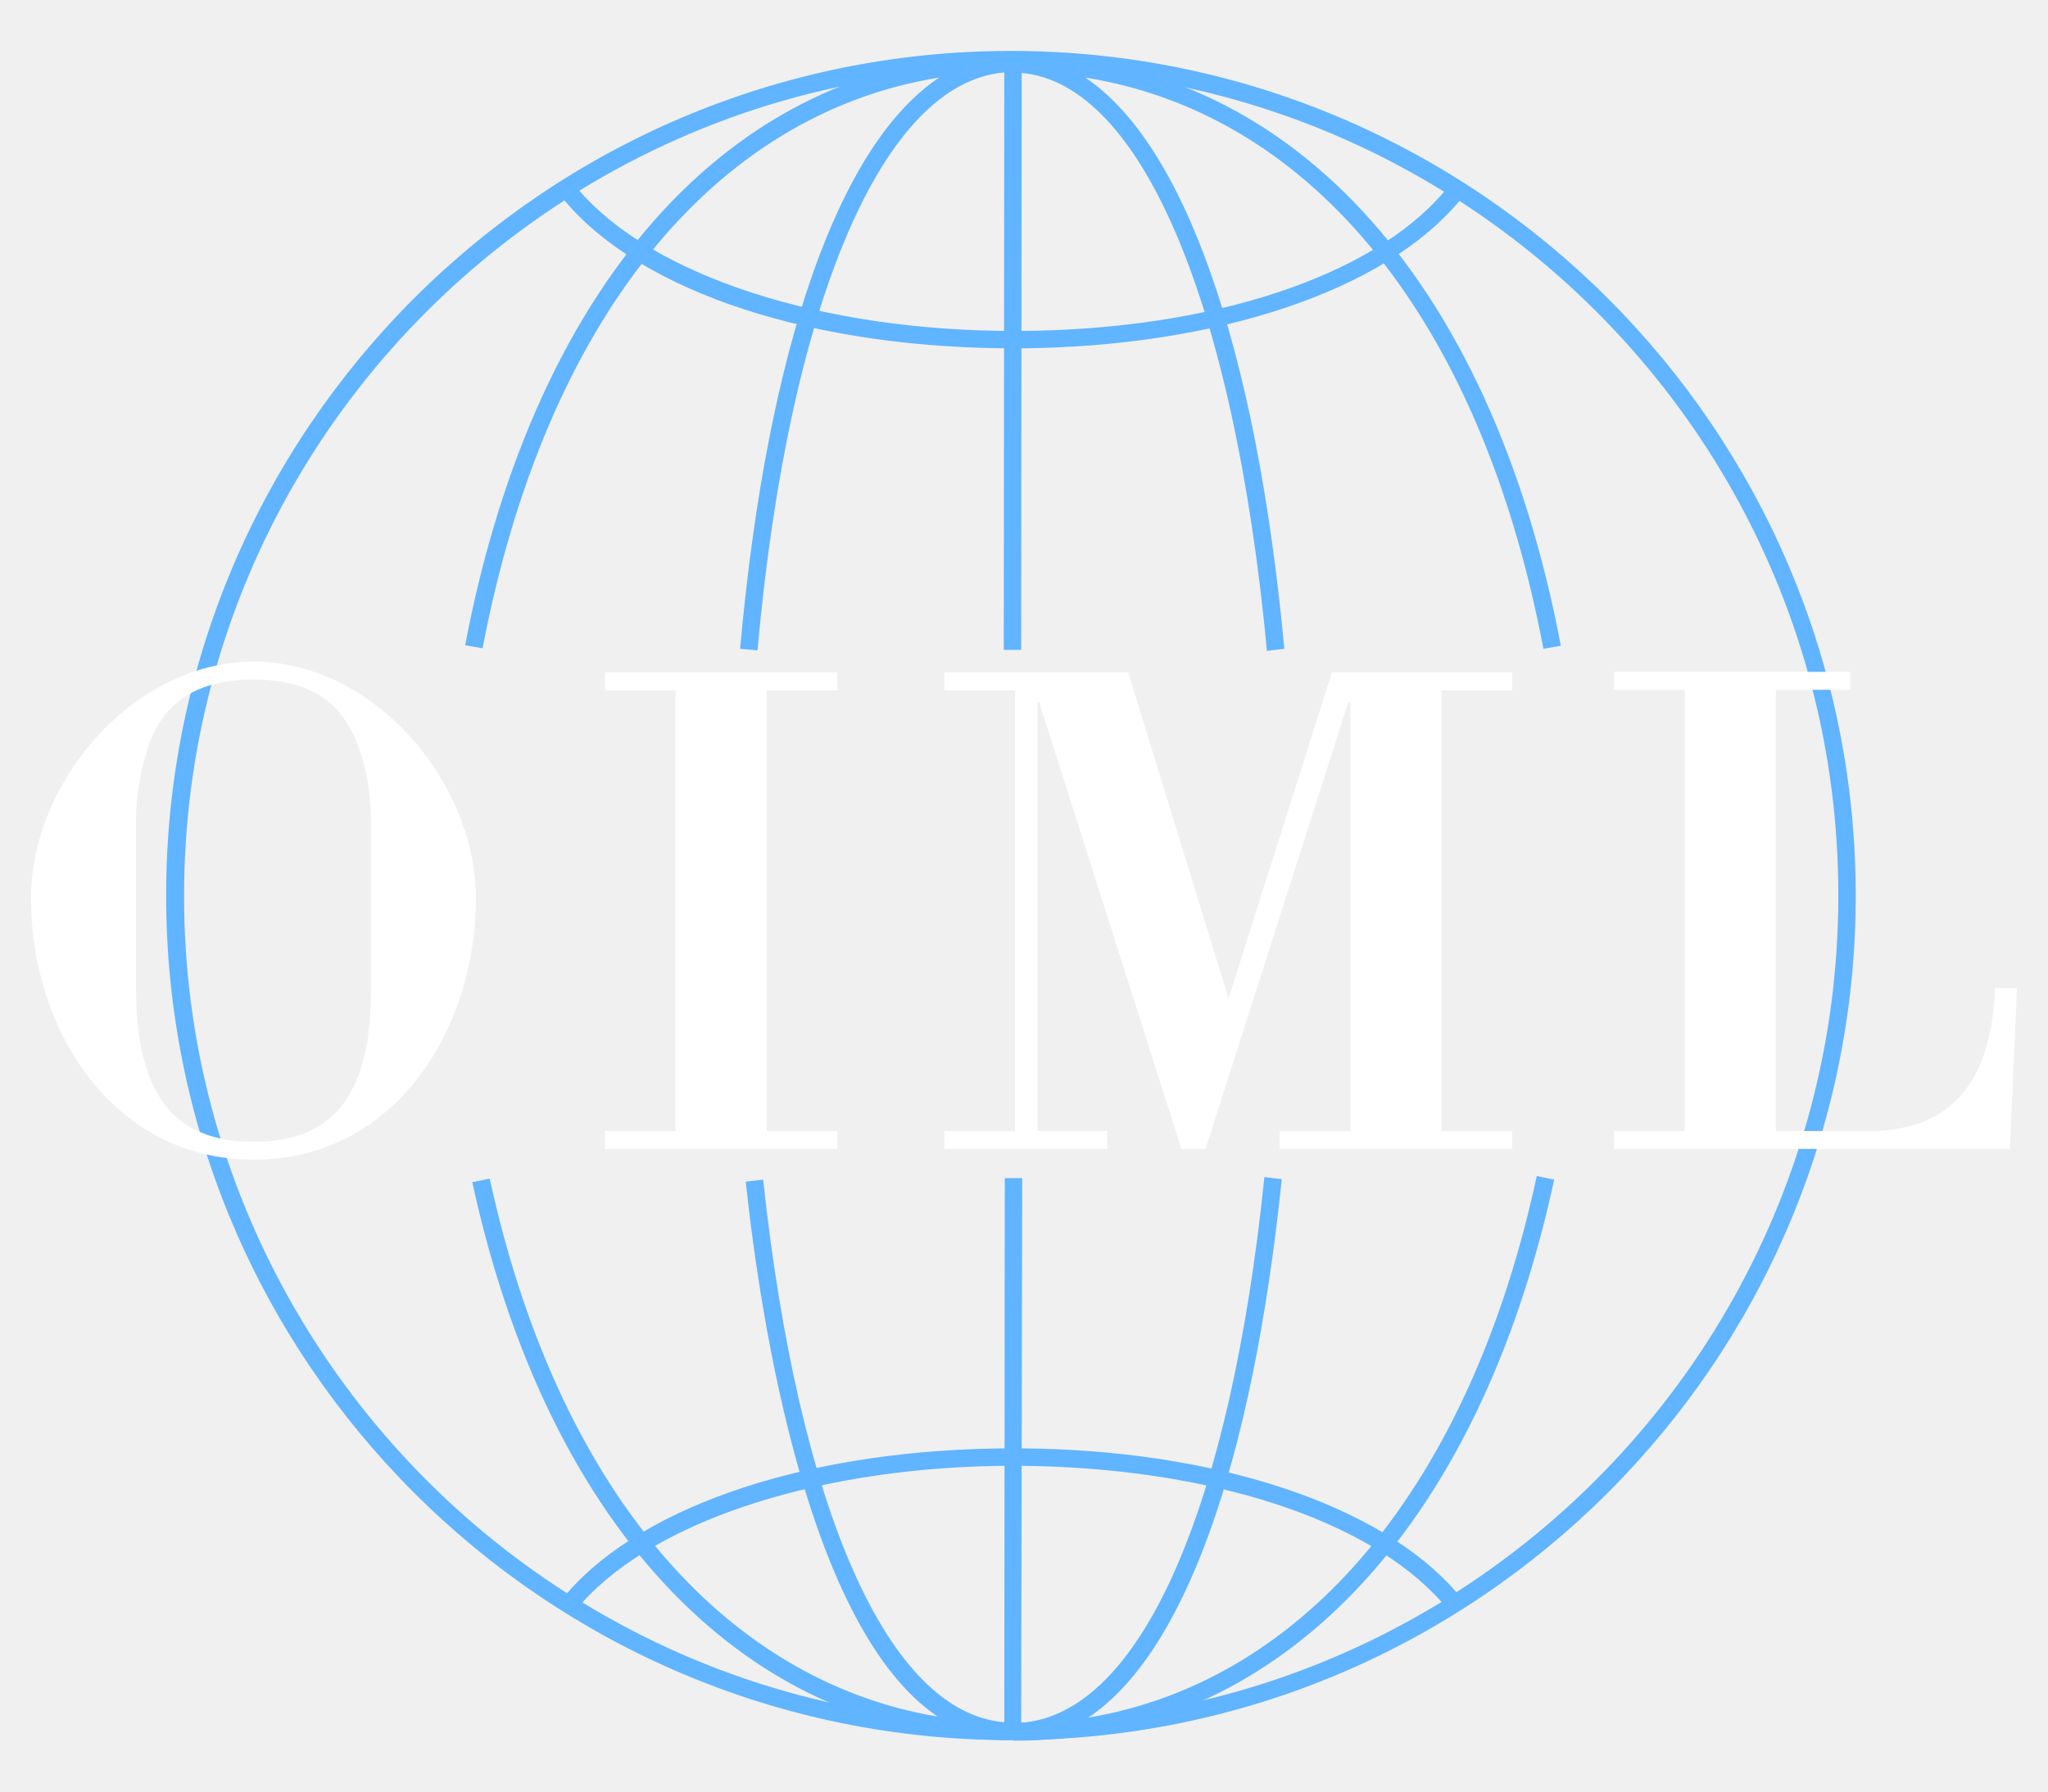
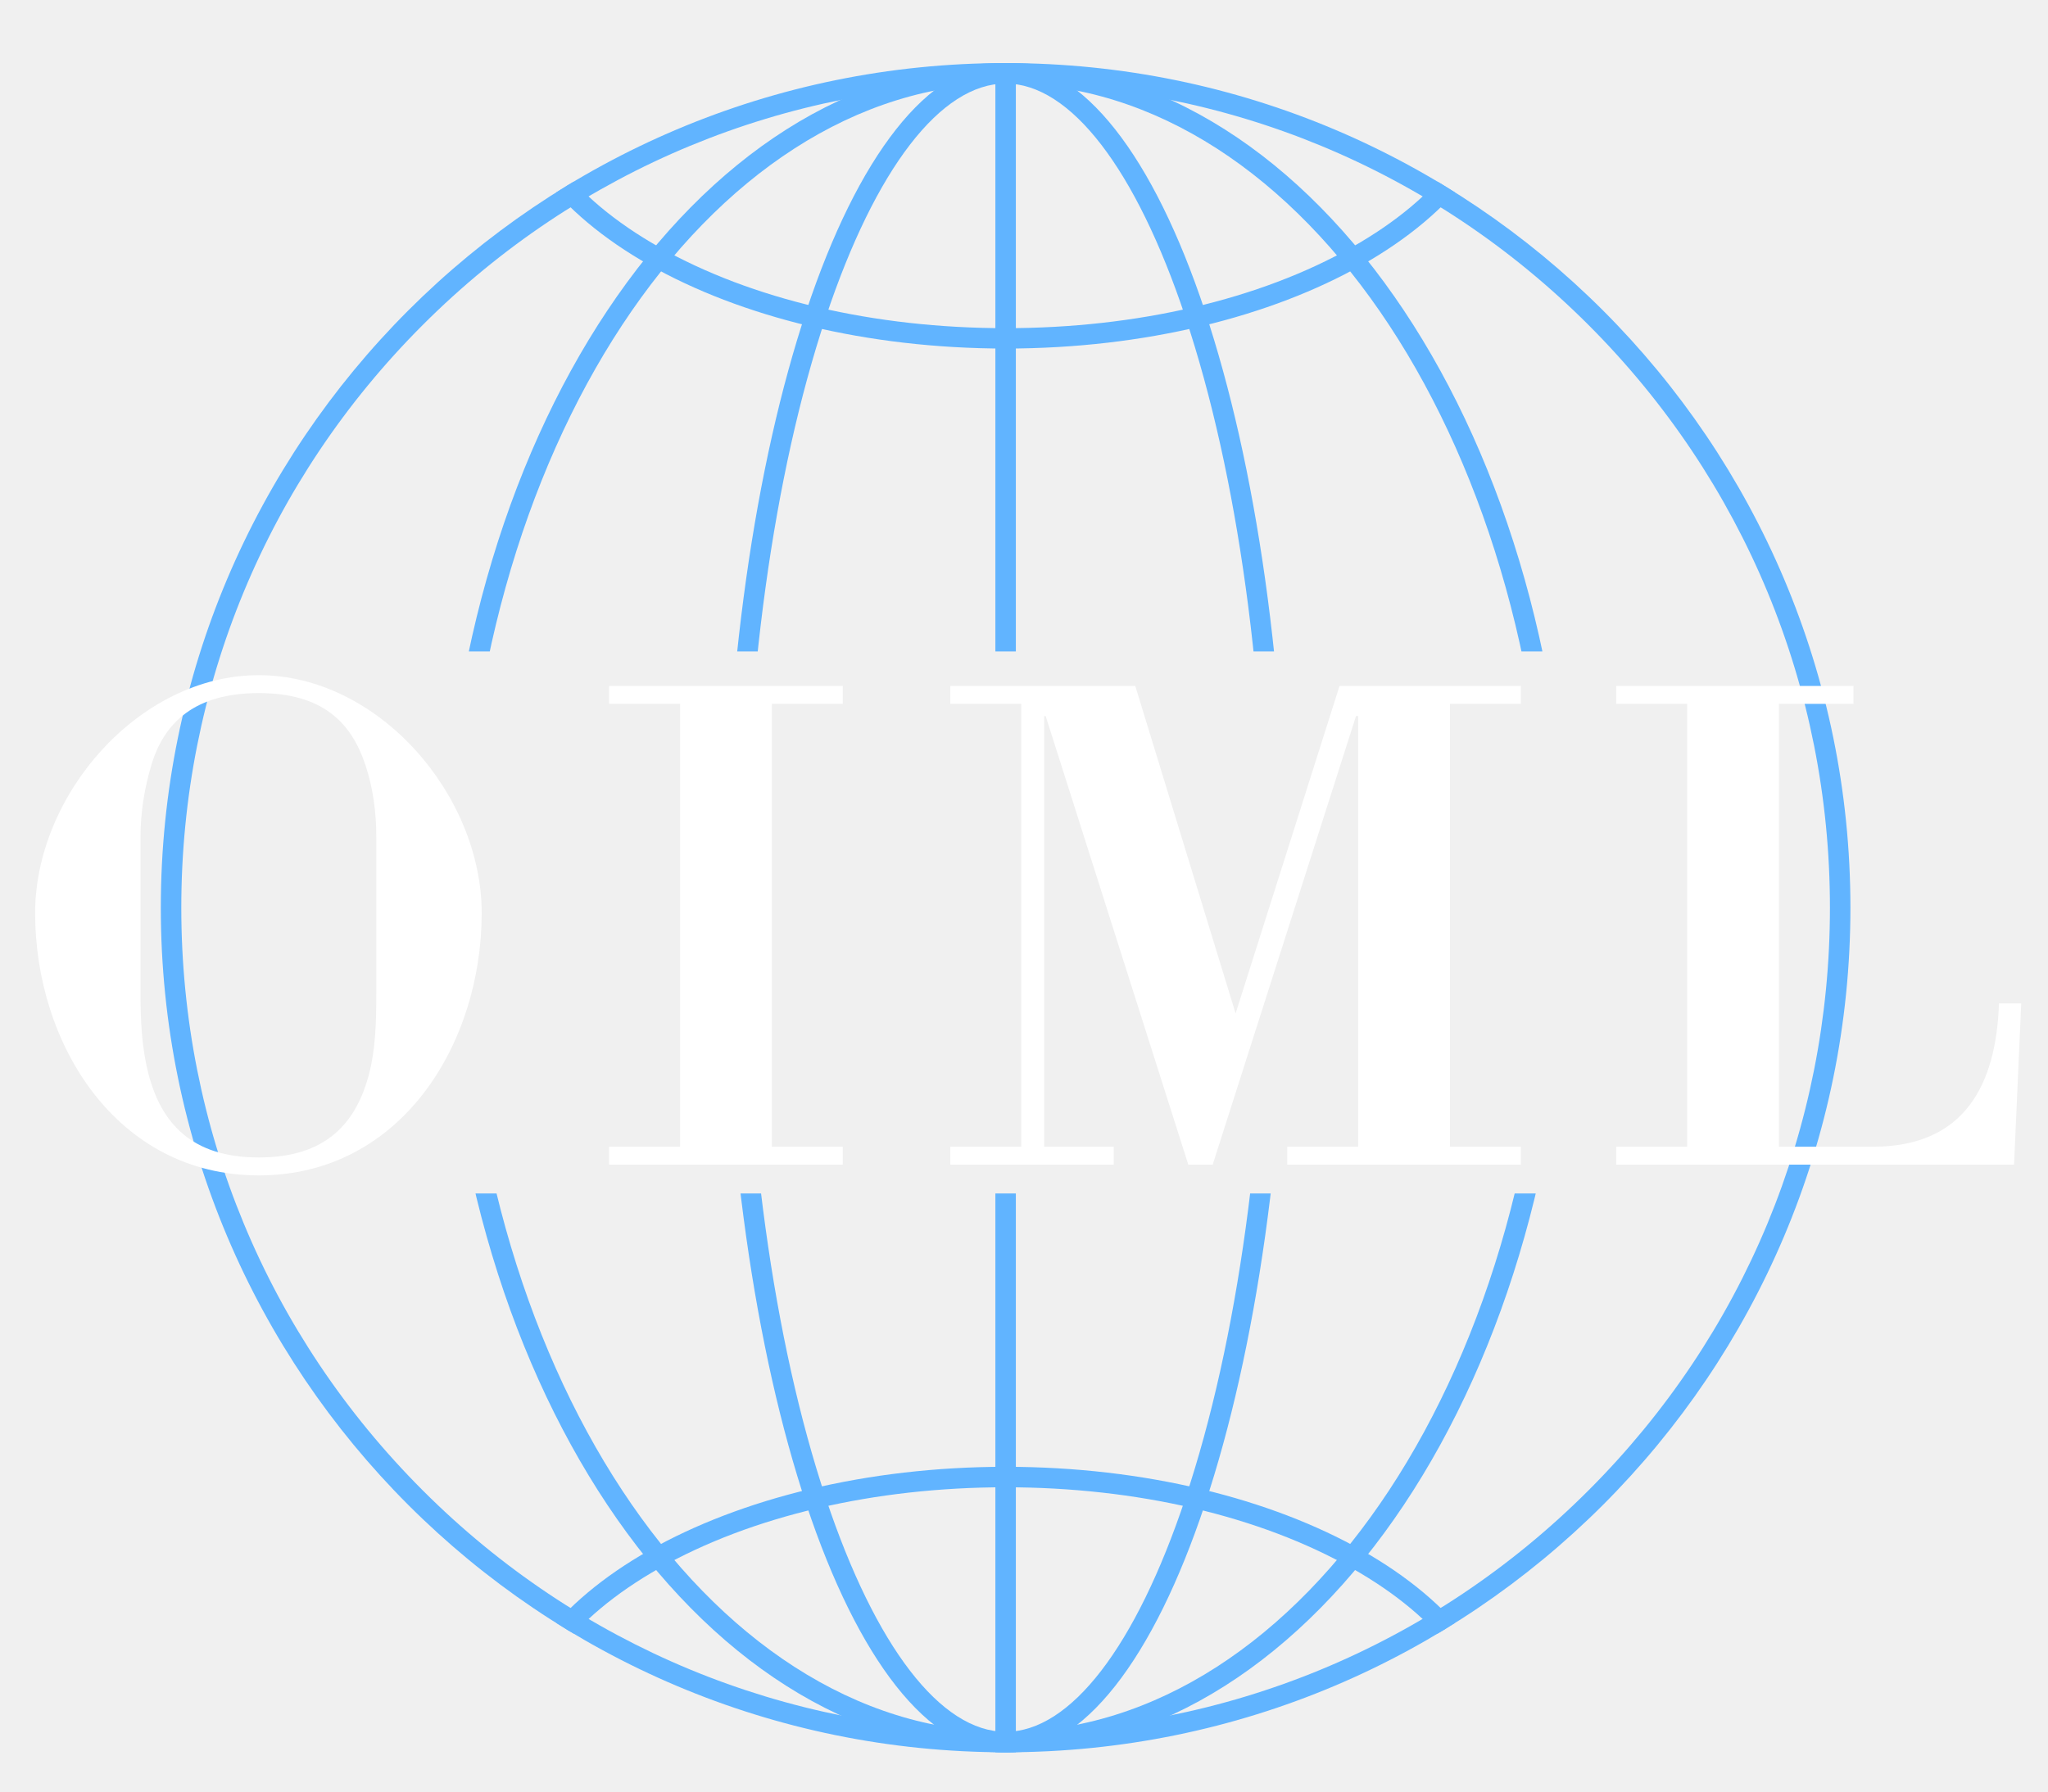
- <svg xmlns="http://www.w3.org/2000/svg" id="uuid-175e5643-1009-49ca-9d2f-64a147580e68" width="400" height="350" viewBox="0 0 400 350">
-   <path d="m197.45,339.95c-91,0-165-74-165-165S106.45,9.95,197.45,9.95s165,74,165,165-74,165-165,165m-83.7-26.9c24.4,14.9,53.1,23.5,83.8,23.5s59.5-8.6,84-23.6c-14.4-16.2-45.6-26.3-82.4-26.6h-1.2c-36.9,0-69.5,10.4-84.2,26.7m-3.5-273.9c-44.7,28.8-74.3,78.9-74.3,135.9s29.9,107.5,74.8,136.2c15.3-17.6,48.4-28.3,87.1-28.3h1.3c38.1.2,70.5,11,85.3,28.1,44.8-28.7,74.6-79,74.6-136.1s-29.5-106.9-74-135.7c-14.6,17.5-47.3,28.5-85.8,28.8-40,.2-73.8-10.8-89-28.9m2.9-1.9c14.5,16.7,47.4,27.4,84.8,27.4h1.2c37.3-.2,68.8-10.6,82.9-27.2-24.6-15.2-53.6-24-84.6-24s-59.7,8.7-84.3,23.8" style="fill:#61b4ff; stroke-width:0px;" />
-   <path d="m49.55,226.55c27.6,0,43.4-25.5,43.4-51,0-23-20.1-46.3-43.4-46.3S6.05,152.55,6.05,175.55c0,25.5,15.9,51,43.5,51m22.9-35.4c0,5.4-.1,10.7-1.4,15.6-2.5,9.6-8.2,16.3-21.5,16.3s-19-6.7-21.5-16.3c-1.3-4.9-1.5-10.2-1.5-15.6v-30.4c0-5,.8-9.8,2.1-13.9,2.5-8.5,8.5-14.1,20.9-14.1s18,5.6,20.8,14.1c1.4,4.2,2.1,8.9,2.1,13.9,0,0,0,30.4,0,30.4Z" style="fill:#fff; stroke-width:0px;" />
-   <polygon points="149.75 134.85 163.55 134.85 163.55 131.35 118.15 131.35 118.15 134.85 131.95 134.85 131.95 220.95 118.15 220.95 118.15 224.45 163.55 224.45 163.55 220.95 149.75 220.95 149.75 134.85" style="fill:#fff; stroke-width:0px;" />
-   <polygon points="281.55 134.85 295.35 134.85 295.35 131.35 260.15 131.35 239.95 195.05 220.35 131.35 184.45 131.35 184.45 134.85 198.25 134.85 198.25 220.95 184.45 220.95 184.45 224.45 216.25 224.45 216.25 220.95 202.65 220.95 202.65 137.15 202.95 137.15 230.75 224.45 235.45 224.45 263.35 137.15 263.75 137.15 263.75 220.95 249.95 220.95 249.95 224.45 295.35 224.45 295.35 220.95 281.55 220.95 281.55 134.85" style="fill:#fff; stroke-width:0px;" />
-   <path d="m392.55,224.45l1.4-31.4h-4.3c-.6,16-6.8,27.9-24.5,27.9h-18.3v-86.2h14.5v-3.5h-46.1v3.5h13.8v86.2h-13.8v3.5h77.3Z" style="fill:#fff; stroke-width:0px;" />
-   <path d="m198.15,340.05h-.2v-2h-.2v1.9c-51.3,0-90.7-40.8-105.5-109l3.4-.7c13,59.8,45.2,98,87.5,105.1-25.2-17-34.5-76.5-37.5-104.5l3.4-.4c7,64.8,24.5,104.1,47.1,106l.1-106.3h3.4l-.2,106.4c23.1-1.7,40.8-41.3,47.5-106.6l3.4.4c-5.8,56-19.2,92.8-37.8,105.2,42.4-7.1,74.6-45.5,87.6-105.8l3.4.7c-14.8,68.6-54.2,109.6-105.4,109.6m49.3-212.9c-6.4-68-24.6-110.8-47.9-112.9l-.1,112.7h-3.4l.1-112.8c-23.7,2-42.1,44.9-48.2,112.9l-3.4-.3c5.3-59,19.4-98.7,38.9-111.6-44.2,7.1-77,47.6-89.2,111.5l-3.4-.6C104.65,53.65,144.55,10.55,197.65,10.55h.2v.1c53.3.1,93.3,43.2,107,115.5l-3.4.6c-12.1-63.9-45-104.5-89.5-111.6,19.3,12.9,33.4,52.6,38.9,111.6l-3.4.4h0Z" style="fill:#61b4ff; stroke-width:0px;" />
+ <svg xmlns="http://www.w3.org/2000/svg" id="uuid-78c184b2-2fab-48bf-8257-b1023d851d3b" width="400" height="350" viewBox="0 0 400 350">
+   <defs>
+     <clipPath id="uuid-4ad429d7-5d40-4f29-a443-c4037e7ab017">
+       <path d="m31.41-379.89V-44.95h334.94v-334.94H31.41Zm293.54,225.67H69.44v-105.89h255.51v105.89Z" style="fill:none; stroke-width:0px;" />
+     </clipPath>
+     <clipPath id="uuid-68856be6-990c-4726-be72-beb184360f71">
+       <circle cx="196.41" cy="-210.05" r="165" style="fill:none; stroke-width:0px;" />
+     </clipPath>
+     <clipPath id="uuid-9e6974e6-5062-4d08-8408-eccd2e443341">
+       <path d="m31.41,7.48v334.94h334.94V7.48H31.41Zm293.54,225.67H69.44v-105.89h255.51v105.89Z" style="fill:none; stroke-width:0px;" />
+     </clipPath>
+     <clipPath id="uuid-4a192255-a4bf-4f57-89d4-fd77083b8b56">
+       <circle cx="196.41" cy="177.32" r="165" style="fill:none; stroke-width:0px;" />
+     </clipPath>
+   </defs>
+   <g style="clip-path:url(#uuid-4ad429d7-5d40-4f29-a443-c4037e7ab017);">
+     <g style="clip-path:url(#uuid-68856be6-990c-4726-be72-beb184360f71);">
+       <path d="m196.41-96.82c25.62,0,49.64,5.62,67.65,15.82,17.29,9.79,26.81,22.56,26.81,35.96s-9.52,26.16-26.81,35.96c-18,10.2-42.03,15.82-67.65,15.82s-49.64-5.62-67.65-15.82c-17.29-9.79-26.81-22.56-26.81-35.96s9.52-26.16,26.81-35.96c18-10.2,42.03-15.82,67.65-15.82m0-4c-54.38,0-98.45,24.97-98.45,55.77S142.04,10.72,196.41,10.72s98.45-24.97,98.45-55.77-44.08-55.77-98.45-55.77h0Z" style="fill:#004996; stroke-width:0px;" />
+     </g>
+   </g>
+   <g style="clip-path:url(#uuid-9e6974e6-5062-4d08-8408-eccd2e443341);">
+     <path d="m196.41,16.32c12.65,0,25.44,16.62,35.1,45.59,10.26,30.77,15.9,71.75,15.9,115.41s-5.65,84.64-15.9,115.41c-9.66,28.97-22.45,45.59-35.1,45.59s-25.44-16.62-35.1-45.59c-10.26-30.77-15.9-71.75-15.9-115.41s5.65-84.64,15.9-115.41c9.66-28.97,22.45-45.59,35.1-45.59m0-4c-30.38,0-55,73.87-55,165s24.62,165,55,165,55-73.87,55-165S226.79,12.32,196.41,12.32h0Z" style="fill:#61b4ff; stroke-width:0px;" />
+     <path d="m196.41,16.32c58.45,0,106,72.22,106,161s-47.55,161-106,161-106-72.22-106-161S137.97,16.32,196.41,16.32m0-4c-60.75,0-110,73.87-110,165s49.25,165,110,165,110-73.87,110-165S257.17,12.32,196.41,12.32h0Z" style="fill:#61b4ff; stroke-width:0px;" />
+     <path d="m196.41,16.32c43,0,83.44,16.75,113.84,47.16s47.16,70.84,47.16,113.84-16.75,83.44-47.16,113.84-70.84,47.16-113.84,47.16-83.44-16.75-113.84-47.16c-30.41-30.41-47.16-70.84-47.16-113.84s16.75-83.44,47.16-113.84c30.41-30.41,70.84-47.16,113.84-47.16m0-4C105.29,12.32,31.41,86.19,31.41,177.32s73.87,165,165,165,165-73.87,165-165S287.54,12.32,196.41,12.32h0Z" style="fill:#61b4ff; stroke-width:0px;" />
+     <line x1="196.41" y1="12.57" x2="196.41" y2="342.32" style="fill:none; stroke:#61b4ff; stroke-linejoin:round; stroke-width:4px;" />
+     <g style="clip-path:url(#uuid-4a192255-a4bf-4f57-89d4-fd77083b8b56);">
+       <path d="m196.41-39.45c25.62,0,49.64,5.62,67.65,15.82,17.29,9.79,26.81,22.56,26.81,35.96s-9.52,26.16-26.81,35.96c-18,10.2-42.03,15.82-67.65,15.82s-49.64-5.62-67.65-15.82c-17.29-9.79-26.81-22.56-26.81-35.96s9.52-26.16,26.81-35.96c18-10.2,42.03-15.82,67.65-15.82m0-4c-54.38,0-98.45,24.97-98.45,55.77s44.08,55.77,98.45,55.77,98.45-24.97,98.45-55.77-44.08-55.77-98.45-55.77h0Z" style="fill:#61b4ff; stroke-width:0px;" />
+       <path d="m196.41,290.55c25.62,0,49.64,5.62,67.65,15.82,17.29,9.79,26.81,22.56,26.81,35.96s-9.52,26.16-26.81,35.96c-18,10.2-42.03,15.82-67.65,15.82s-49.64-5.62-67.65-15.82c-17.29-9.79-26.81-22.56-26.81-35.96s9.52-26.16,26.81-35.96c18-10.2,42.03-15.82,67.65-15.82m0-4c-54.38,0-98.45,24.97-98.45,55.77s44.08,55.77,98.45,55.77,98.45-24.97,98.45-55.77-44.08-55.77-98.45-55.77h0Z" style="fill:#61b4ff; stroke-width:0px;" />
+     </g>
+   </g>
+   <path d="m6.86,178.38c0-23.1,20.3-46.48,43.68-46.48s43.54,23.38,43.54,46.48c0,25.62-15.82,51.24-43.54,51.24S6.86,204,6.86,178.38Zm66.64-14.84c0-5.04-.7-9.8-2.1-14-2.8-8.54-8.54-14.14-20.86-14.14s-18.48,5.6-21,14.14c-1.26,4.2-2.1,8.96-2.1,14v30.52c0,5.46.28,10.78,1.54,15.68,2.52,9.66,8.4,16.38,21.56,16.38s19.04-6.72,21.56-16.38c1.26-4.9,1.4-10.22,1.4-15.68v-30.52Z" style="fill:#fff; stroke-width:0px;" />
+   <path d="m150.75,224.02h13.86v3.5h-45.64v-3.5h13.86v-86.52h-13.86v-3.5h45.64v3.5h-13.86v86.52Z" style="fill:#fff; stroke-width:0px;" />
+   <path d="m283.19,224.02h13.86v3.5h-45.64v-3.5h13.86v-84.14h-.42l-28,87.64h-4.76l-27.86-87.64h-.28v84.14h13.58v3.5h-31.92v-3.5h13.86v-86.52h-13.86v-3.5h36.12l19.6,63.98,20.3-63.98h35.42v3.5h-13.86v86.52Z" style="fill:#fff; stroke-width:0px;" />
+   <path d="m315.67,227.52v-3.5h13.86v-86.52h-13.86v-3.5h46.34v3.5h-14.56v86.52h18.34c17.78,0,24.08-11.9,24.64-28h4.34l-1.4,31.5h-77.7Z" style="fill:#fff; stroke-width:0px;" />
</svg>
